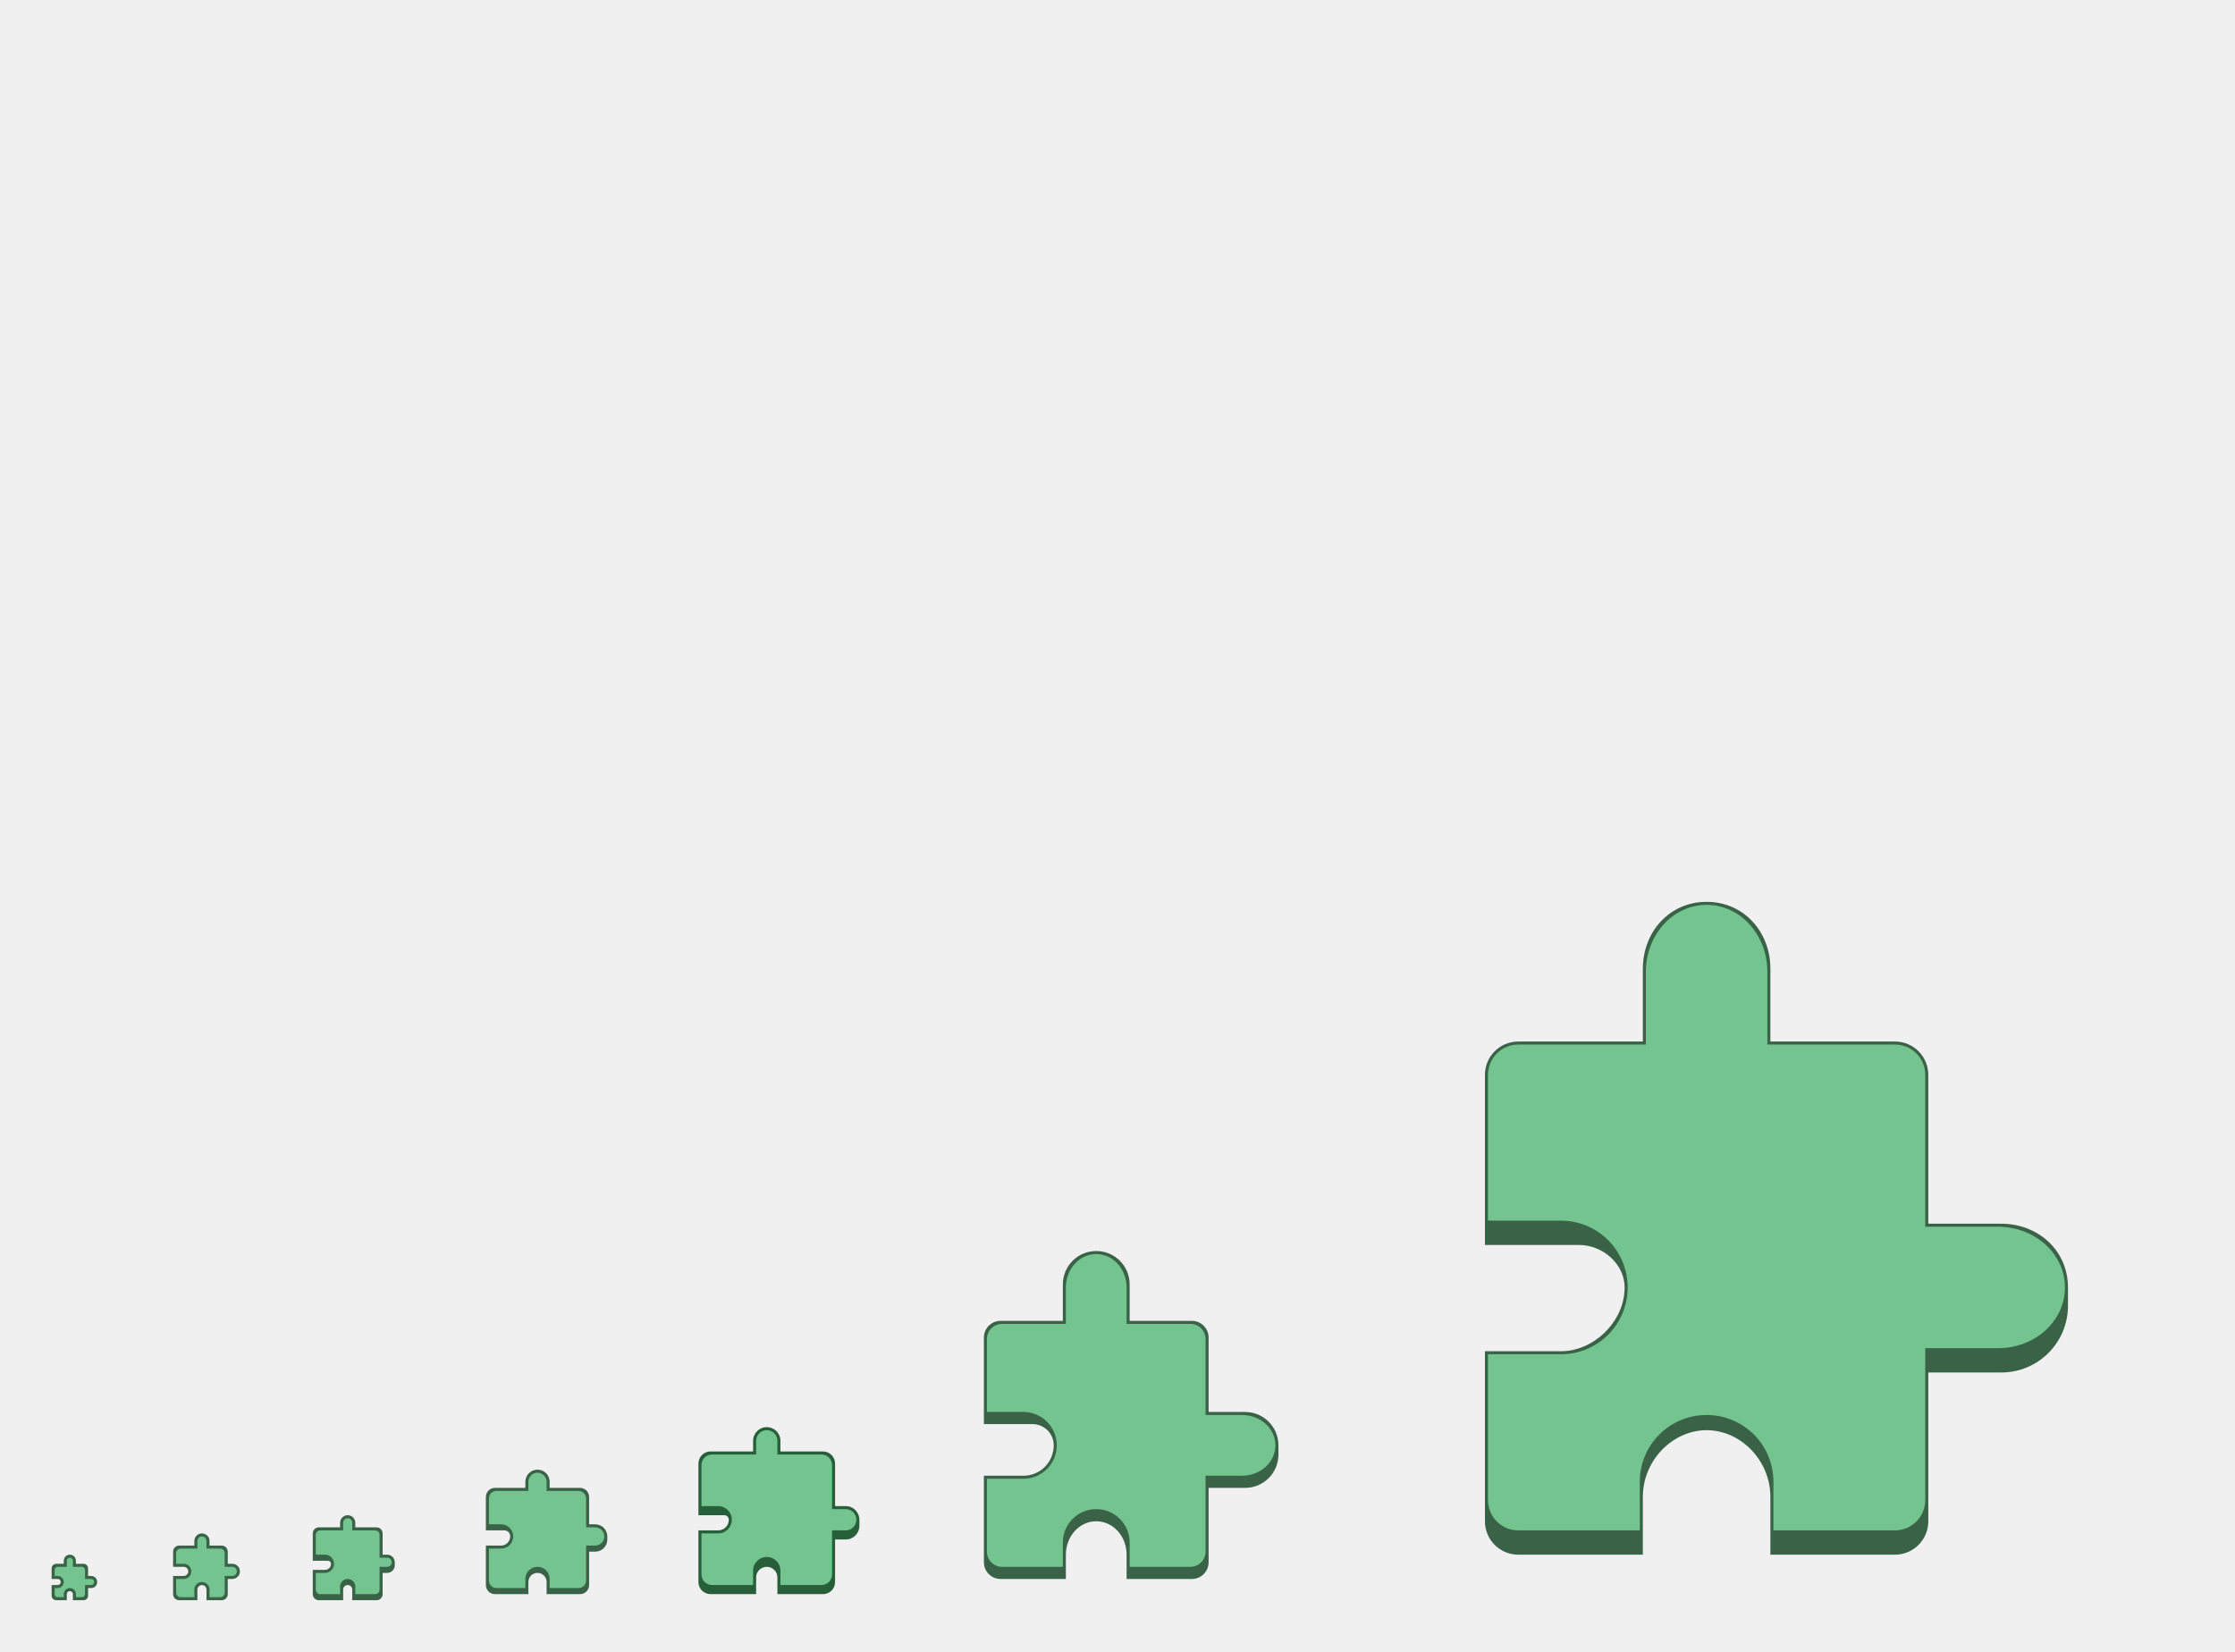
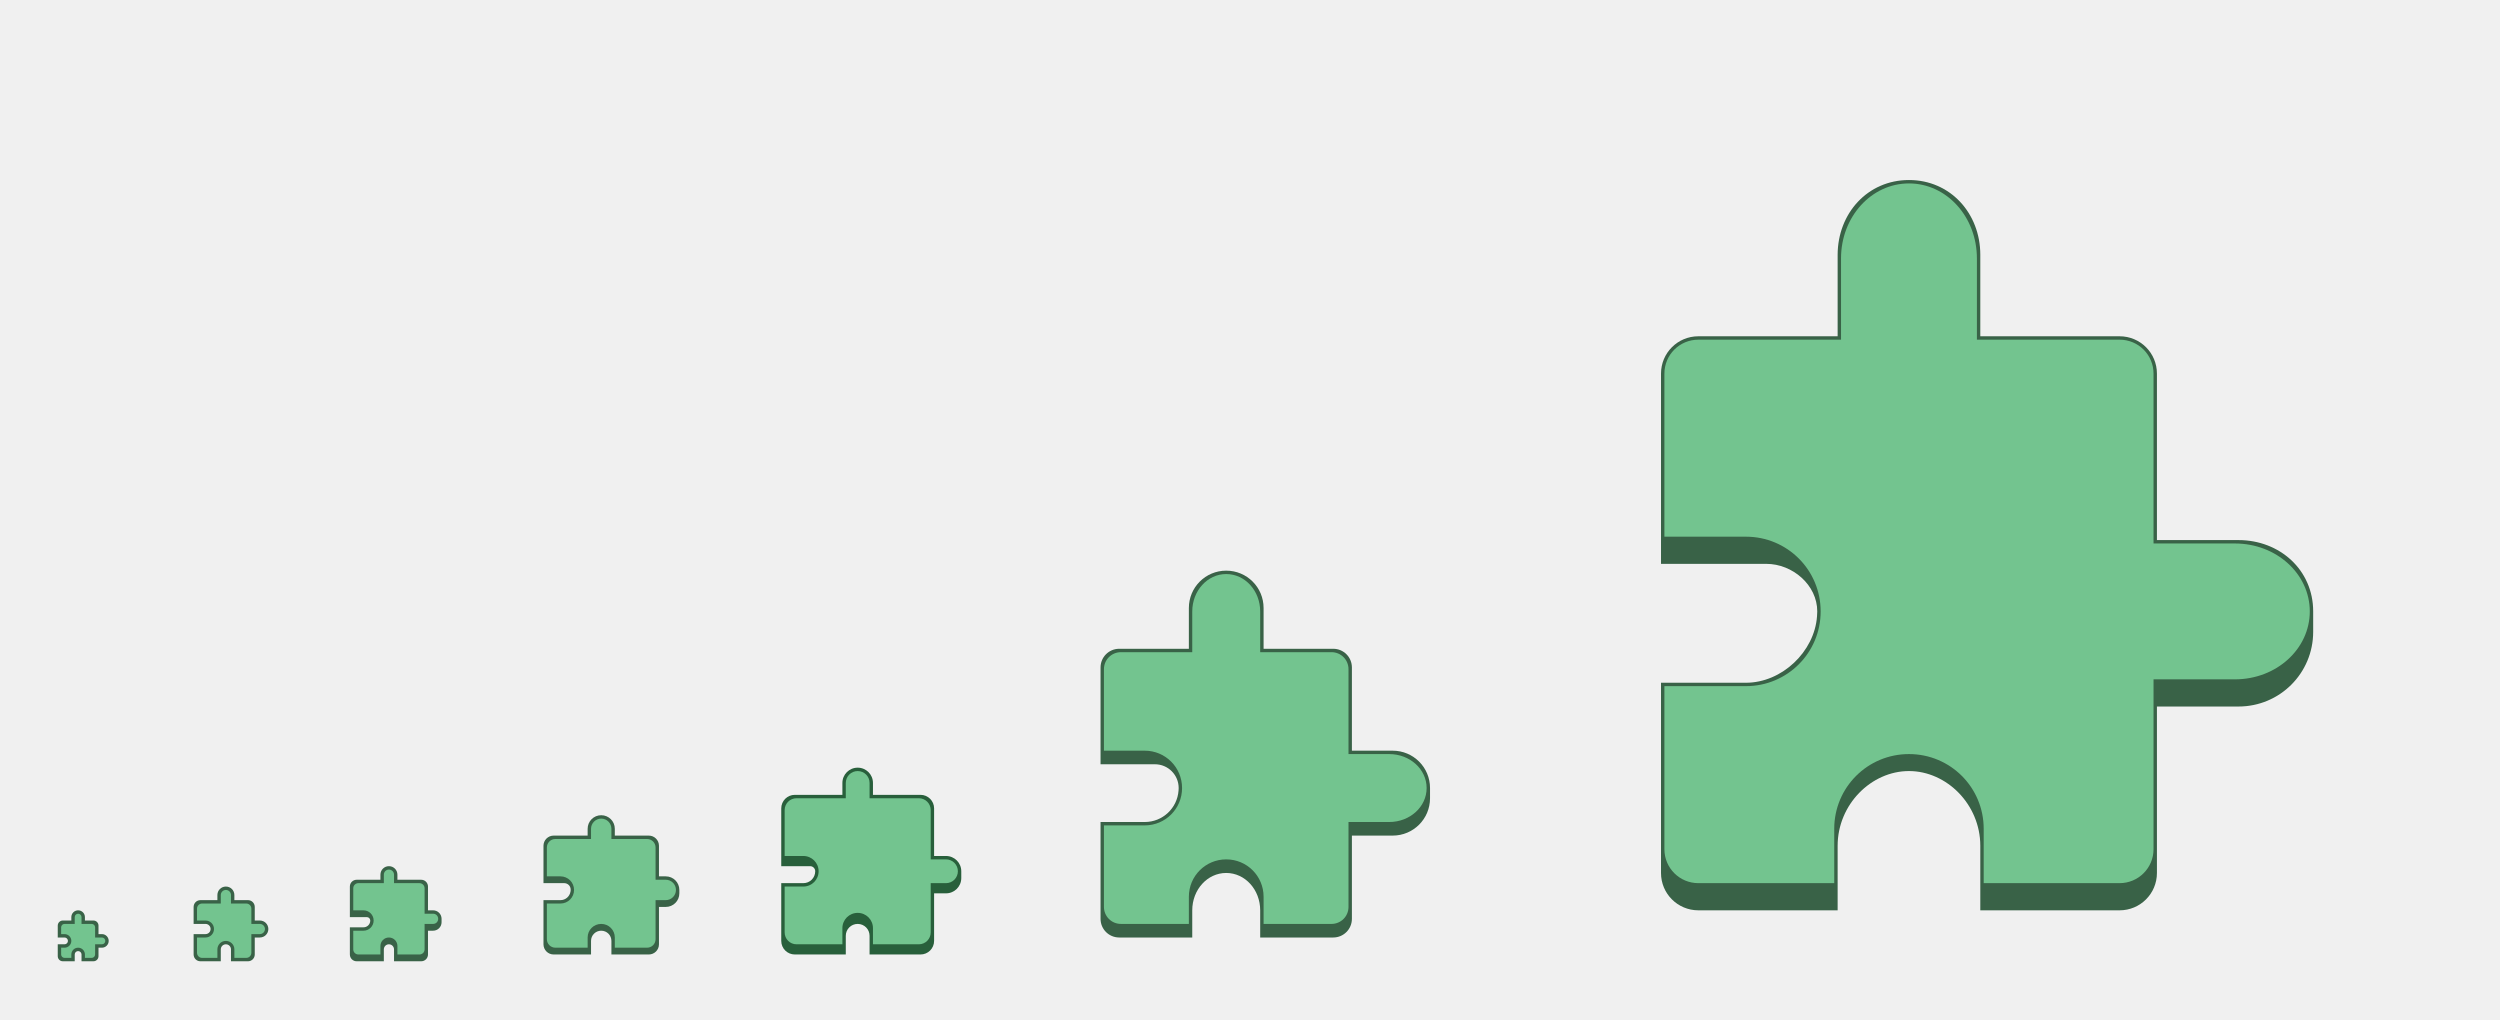
- <svg xmlns="http://www.w3.org/2000/svg" xmlns:xlink="http://www.w3.org/1999/xlink" width="736" height="544" id="svg11300" version="1.0" style="display:inline;enable-background:new">
+ <svg xmlns="http://www.w3.org/2000/svg" xmlns:xlink="http://www.w3.org/1999/xlink" width="736" height="300" id="svg11300" version="1.0" style="display:inline;enable-background:new">
  <defs id="defs3">
    <linearGradient id="linearGradient2797">
      <stop style="stop-color:#888888;stop-opacity:0.196" offset="0" id="stop2789" />
      <stop id="stop2791" offset="0.065" style="stop-color:#7f7f7f;stop-opacity:0.314" />
      <stop style="stop-color:#7f7f7f;stop-opacity:0.196" offset="0.927" id="stop2793" />
      <stop style="stop-color:#000000;stop-opacity:0.275" offset="1" id="stop2795" />
    </linearGradient>
    <linearGradient id="linearGradient2772">
      <stop style="stop-color:#888888;stop-opacity:0.196" offset="0" id="stop2764" />
      <stop id="stop2766" offset="0.038" style="stop-color:#7f7f7f;stop-opacity:0.314" />
      <stop style="stop-color:#7f7f7f;stop-opacity:0.196" offset="0.943" id="stop2768" />
      <stop style="stop-color:#000000;stop-opacity:0.275" offset="1" id="stop2770" />
    </linearGradient>
    <linearGradient id="linearGradient2689">
      <stop style="stop-color:#888888;stop-opacity:0.196" offset="0" id="stop2681" />
      <stop id="stop2683" offset="0.04" style="stop-color:#7f7f7f;stop-opacity:0.314" />
      <stop style="stop-color:#7f7f7f;stop-opacity:0.196" offset="0.92" id="stop2685" />
      <stop style="stop-color:#000000;stop-opacity:0.275" offset="1" id="stop2687" />
    </linearGradient>
    <linearGradient id="linearGradient2649">
      <stop id="stop2641" offset="0" style="stop-color:#888888;stop-opacity:0.196" />
      <stop style="stop-color:#7f7f7f;stop-opacity:0.314" offset="0.053" id="stop2643" />
      <stop id="stop2645" offset="0.895" style="stop-color:#7f7f7f;stop-opacity:0.196" />
      <stop id="stop2647" offset="1" style="stop-color:#000000;stop-opacity:0.275" />
    </linearGradient>
    <linearGradient id="linearGradient2591">
      <stop id="stop2583" offset="0" style="stop-color:#000000;stop-opacity:0.982" />
      <stop style="stop-color:#7f7f7f;stop-opacity:0.196" offset="0.094" id="stop2585" />
      <stop id="stop2587" offset="0.919" style="stop-color:#7f7f7f;stop-opacity:0.196" />
      <stop id="stop2589" offset="1" style="stop-color:#000000;stop-opacity:0.396" />
    </linearGradient>
    <linearGradient id="linearGradient2312">
      <stop style="stop-color:#ffffff;stop-opacity:0.118" offset="0" id="stop2304" />
      <stop id="stop2306" offset="0.094" style="stop-color:#7f7f7f;stop-opacity:0.196" />
      <stop style="stop-color:#7f7f7f;stop-opacity:0.196" offset="0.919" id="stop2308" />
      <stop style="stop-color:#000000;stop-opacity:0.396" offset="1" id="stop2310" />
    </linearGradient>
    <linearGradient id="linearGradient2157">
      <stop id="stop2153" offset="0" style="stop-color:#ffffff;stop-opacity:0.118" />
      <stop id="stop2155" offset="1" style="stop-color:#000000;stop-opacity:0.392" />
    </linearGradient>
    <linearGradient gradientTransform="translate(41,-7)" xlink:href="#linearGradient2157" id="linearGradient2071-2" x1="27" y1="270" x2="27" y2="288" gradientUnits="userSpaceOnUse" />
    <linearGradient gradientTransform="translate(461.5,-226.5)" xlink:href="#linearGradient2312" id="linearGradient2071-2-2-6-0-9-3" x1="130.5" y1="272.5" x2="130.5" y2="492.5" gradientUnits="userSpaceOnUse" />
    <linearGradient xlink:href="#linearGradient2591" id="linearGradient2571" x1="22" y1="271" x2="22" y2="281" gradientUnits="userSpaceOnUse" />
    <linearGradient gradientTransform="translate(44,-6)" xlink:href="#linearGradient2649" id="linearGradient2601-3" x1="20" y1="269" x2="20" y2="288" gradientUnits="userSpaceOnUse" />
    <linearGradient gradientTransform="translate(71,-29)" xlink:href="#linearGradient2689" id="linearGradient2601-3-4" x1="38" y1="285" x2="38" y2="310" gradientUnits="userSpaceOnUse" />
    <linearGradient gradientTransform="translate(178,-68)" xlink:href="#linearGradient2772" id="linearGradient2601-3-4-2-6" x1="66" y1="294" x2="66" y2="347" gradientUnits="userSpaceOnUse" />
    <linearGradient gradientTransform="translate(287,-75)" xlink:href="#linearGradient2797" id="linearGradient2601-3-4-2-7" x1="57" y1="241" x2="57" y2="350" gradientUnits="userSpaceOnUse" />
  </defs>
-   <g style="display:inline" id="layer1" transform="translate(0,244)">
+   <g style="display:inline" id="layer1">
    <g style="display:none" id="layer7">
      <text y="337.745" xml:space="preserve" x="15.007" style="font-style:normal;font-variant:normal;font-weight:normal;font-stretch:normal;line-height:0%;font-family:'DejaVu Sans';-inkscape-font-specification:'DejaVu Sans';display:inline;fill:#000000;fill-opacity:1;stroke:none;enable-background:new" id="context">
        <tspan style="font-style:normal;font-variant:normal;font-weight:normal;font-stretch:normal;font-size:18px;line-height:1.25;font-family:'Fira Sans';-inkscape-font-specification:'Fira Sans'" y="337.745" x="15.007" id="tspan3933">mimetypes</tspan>
      </text>
      <text y="337.745" xml:space="preserve" x="142.488" style="font-style:normal;font-variant:normal;font-weight:bold;font-stretch:normal;line-height:0%;font-family:'DejaVu Sans';-inkscape-font-specification:'DejaVu Sans Bold';text-align:start;writing-mode:lr-tb;text-anchor:start;display:inline;fill:#000000;fill-opacity:1;stroke:none;enable-background:new" id="icon-name">
        <tspan style="font-style:normal;font-variant:normal;font-weight:bold;font-stretch:normal;font-size:18px;line-height:1.25;font-family:'Roboto Slab';-inkscape-font-specification:'Roboto Slab Bold'" y="337.745" x="142.488" id="tspan3937">application-x-addon</tspan>
      </text>
      <rect style="display:inline;overflow:visible;visibility:visible;fill:#d3d7cf;fill-opacity:1;fill-rule:nonzero;stroke:none;stroke-width:2;marker:none;enable-background:accumulate" id="rect16x16" width="16" height="16" x="-32" y="268" transform="scale(-1,1)" />
      <rect style="display:inline;overflow:visible;visibility:visible;fill:#d3d7cf;fill-opacity:1;fill-rule:nonzero;stroke:none;stroke-width:2;marker:none;enable-background:accumulate" id="rect24x24" width="24" height="24" x="-80" y="260" transform="scale(-1,1)" />
      <rect style="display:inline;overflow:visible;visibility:visible;fill:#d3d7cf;fill-opacity:1;fill-rule:nonzero;stroke:none;stroke-width:2;marker:none;enable-background:accumulate" id="rect32x32" width="32" height="32" x="-132" y="252" transform="scale(-1,1)" />
      <rect y="236" x="-204" height="48" width="48" id="rect48x48" style="display:inline;overflow:visible;visibility:visible;fill:#d3d7cf;fill-opacity:1;fill-rule:nonzero;stroke:none;stroke-width:2;marker:none;enable-background:accumulate" transform="scale(-1,1)" />
      <rect style="display:inline;overflow:visible;visibility:visible;fill:#d3d7cf;fill-opacity:1;fill-rule:nonzero;stroke:none;stroke-width:0.25;marker:none;enable-background:accumulate" id="rect3951" width="64" height="64" x="-288" y="220" transform="scale(-1,1)" />
      <rect y="28" x="-720" height="256" width="256" id="rect48x48-3" style="display:inline;overflow:visible;visibility:visible;fill:#d3d7cf;fill-opacity:1;fill-rule:nonzero;stroke:none;stroke-width:10.667;marker:none;enable-background:accumulate" transform="scale(-1,1)" />
      <rect y="156" x="-440" height="128" width="128" id="rect48x48-6" style="display:inline;overflow:visible;visibility:visible;fill:#d3d7cf;fill-opacity:1;fill-rule:nonzero;stroke:none;stroke-width:5.333;marker:none;enable-background:accumulate" transform="scale(-1,1)" />
      <text xml:space="preserve" style="font-style:normal;font-weight:normal;font-size:10.667px;line-height:1.25;font-family:sans-serif;letter-spacing:0px;word-spacing:0px;fill:#000000;fill-opacity:1;stroke:none" x="463.605" y="294.069" id="text858">
        <tspan id="tspan856" x="463.605" y="294.069" style="font-style:normal;font-variant:normal;font-weight:normal;font-stretch:normal;font-family:'Roboto Slab';-inkscape-font-specification:'Roboto Slab'">256</tspan>
      </text>
      <text xml:space="preserve" style="font-style:normal;font-weight:normal;font-size:10.667px;line-height:1.25;font-family:sans-serif;letter-spacing:0px;word-spacing:0px;display:inline;fill:#000000;fill-opacity:1;stroke:none;enable-background:new" x="311.605" y="294.069" id="text858-7">
        <tspan x="311.605" y="294.069" style="font-style:normal;font-variant:normal;font-weight:normal;font-stretch:normal;font-family:'Roboto Slab';-inkscape-font-specification:'Roboto Slab'" id="tspan918">128</tspan>
      </text>
      <text xml:space="preserve" style="font-style:normal;font-weight:normal;font-size:10.667px;line-height:1.25;font-family:sans-serif;letter-spacing:0px;word-spacing:0px;display:inline;fill:#000000;fill-opacity:1;stroke:none;enable-background:new" x="223.605" y="294.069" id="text858-79">
        <tspan id="tspan856-7" x="223.605" y="294.069" style="font-style:normal;font-variant:normal;font-weight:normal;font-stretch:normal;font-family:'Roboto Slab';-inkscape-font-specification:'Roboto Slab'">64</tspan>
      </text>
      <text xml:space="preserve" style="font-style:normal;font-weight:normal;font-size:10.667px;line-height:1.25;font-family:sans-serif;letter-spacing:0px;word-spacing:0px;display:inline;fill:#000000;fill-opacity:1;stroke:none;enable-background:new" x="155.605" y="294.069" id="text858-1">
        <tspan id="tspan856-6" x="155.605" y="294.069" style="font-style:normal;font-variant:normal;font-weight:normal;font-stretch:normal;font-family:'Roboto Slab';-inkscape-font-specification:'Roboto Slab'">48</tspan>
      </text>
      <text xml:space="preserve" style="font-style:normal;font-weight:normal;font-size:10.667px;line-height:1.25;font-family:sans-serif;letter-spacing:0px;word-spacing:0px;display:inline;fill:#000000;fill-opacity:1;stroke:none;enable-background:new" x="99.605" y="294.069" id="text858-3">
        <tspan id="tspan856-0" x="99.605" y="294.069" style="font-style:normal;font-variant:normal;font-weight:normal;font-stretch:normal;font-family:'Roboto Slab';-inkscape-font-specification:'Roboto Slab'">32</tspan>
      </text>
      <text xml:space="preserve" style="font-style:normal;font-weight:normal;font-size:10.667px;line-height:1.25;font-family:sans-serif;letter-spacing:0px;word-spacing:0px;display:inline;fill:#000000;fill-opacity:1;stroke:none;enable-background:new" x="55.605" y="294.069" id="text858-2">
        <tspan id="tspan856-1" x="55.605" y="294.069" style="font-style:normal;font-variant:normal;font-weight:normal;font-stretch:normal;font-family:'Roboto Slab';-inkscape-font-specification:'Roboto Slab'">24</tspan>
      </text>
      <text xml:space="preserve" style="font-style:normal;font-weight:normal;font-size:10.667px;line-height:1.25;font-family:sans-serif;letter-spacing:0px;word-spacing:0px;display:inline;fill:#000000;fill-opacity:1;stroke:none;enable-background:new" x="15.605" y="294.069" id="text858-5">
        <tspan id="tspan856-65" x="15.605" y="294.069" style="font-style:normal;font-variant:normal;font-weight:normal;font-stretch:normal;font-family:'Roboto Slab';-inkscape-font-specification:'Roboto Slab'">16</tspan>
      </text>
    </g>
    <g id="layer2" style="display:none">
      <rect style="display:inline;opacity:1;vector-effect:none;fill:#000000;fill-opacity:0.196;stroke:none;stroke-width:2;stroke-linecap:round;stroke-linejoin:round;stroke-miterlimit:4;stroke-dasharray:none;stroke-dashoffset:0;stroke-opacity:0.275;enable-background:new" id="rect2880" width="22" height="22" x="57" y="261" />
      <rect style="display:inline;opacity:1;vector-effect:none;fill:#000000;fill-opacity:0.196;stroke:none;stroke-width:2;stroke-linecap:round;stroke-linejoin:round;stroke-miterlimit:4;stroke-dasharray:none;stroke-dashoffset:0;stroke-opacity:0.275;enable-background:new" id="rect2882" width="14" height="14" x="17" y="269" />
      <g id="g916" transform="matrix(2,0,0,2,-547.8561,-160.4502)">
        <circle style="display:inline;opacity:0.1;vector-effect:none;fill:none;fill-opacity:1;stroke:#000000;stroke-width:0.99;stroke-linecap:butt;stroke-linejoin:miter;stroke-miterlimit:4;stroke-dasharray:0.99, 0.99;stroke-dashoffset:0;stroke-opacity:1;marker:none;marker-start:none;marker-mid:none;marker-end:none;paint-order:normal;enable-background:new" id="circle2892" r="59.504" cy="158.225" cx="569.928" />
        <rect style="display:inline;opacity:0.1;vector-effect:none;fill:none;fill-opacity:1;stroke:#000000;stroke-width:0.99;stroke-linecap:butt;stroke-linejoin:miter;stroke-miterlimit:4;stroke-dasharray:0.99, 0.99;stroke-dashoffset:0;stroke-opacity:1;marker:none;marker-start:none;marker-mid:none;marker-end:none;paint-order:normal;enable-background:new" id="rect2894" width="87.01" height="111.01" x="526.423" y="102.72" rx="8.701" ry="7.929" />
        <rect style="display:inline;opacity:0.1;vector-effect:none;fill:none;fill-opacity:1;stroke:#000000;stroke-width:0.99;stroke-linecap:butt;stroke-linejoin:miter;stroke-miterlimit:4;stroke-dasharray:0.99, 0.99;stroke-dashoffset:0;stroke-opacity:1;marker:none;marker-start:none;marker-mid:none;marker-end:none;paint-order:normal;enable-background:new" id="rect2896" width="103.01" height="103.01" x="518.423" y="106.72" rx="7.924" ry="7.924" />
        <rect style="display:inline;opacity:0.1;vector-effect:none;fill:none;fill-opacity:1;stroke:#000000;stroke-width:0.99;stroke-linecap:butt;stroke-linejoin:miter;stroke-miterlimit:4;stroke-dasharray:0.99, 0.99;stroke-dashoffset:0;stroke-opacity:1;marker:none;marker-start:none;marker-mid:none;marker-end:none;paint-order:normal;enable-background:new" id="rect2898" width="111.01" height="87.01" x="514.423" y="122.72" rx="7.929" ry="8.701" />
        <path style="display:inline;fill:none;stroke:#62a0ea;stroke-width:2;stroke-linecap:butt;stroke-linejoin:miter;stroke-miterlimit:4;stroke-dasharray:none;stroke-opacity:1;enable-background:new" d="m 505.928,211.225 h 128" id="path2900" />
      </g>
      <g transform="translate(312,-16)" style="display:inline;enable-background:new" id="g886">
        <circle style="display:inline;opacity:0.1;vector-effect:none;fill:none;fill-opacity:1;stroke:#000000;stroke-width:0.99;stroke-linecap:butt;stroke-linejoin:miter;stroke-miterlimit:4;stroke-dasharray:0.99, 0.99;stroke-dashoffset:0;stroke-opacity:1;marker:none;marker-start:none;marker-mid:none;marker-end:none;paint-order:normal;enable-background:new" id="circle2892-3" r="59.504" cy="236" cx="64" />
        <rect style="display:inline;opacity:0.1;vector-effect:none;fill:none;fill-opacity:1;stroke:#000000;stroke-width:0.99;stroke-linecap:butt;stroke-linejoin:miter;stroke-miterlimit:4;stroke-dasharray:0.99, 0.99;stroke-dashoffset:0;stroke-opacity:1;marker:none;marker-start:none;marker-mid:none;marker-end:none;paint-order:normal;enable-background:new" id="rect2894-6" width="87.01" height="111.01" x="20.495" y="180.495" rx="8.701" ry="7.929" />
        <rect style="display:inline;opacity:0.1;vector-effect:none;fill:none;fill-opacity:1;stroke:#000000;stroke-width:0.99;stroke-linecap:butt;stroke-linejoin:miter;stroke-miterlimit:4;stroke-dasharray:0.99, 0.99;stroke-dashoffset:0;stroke-opacity:1;marker:none;marker-start:none;marker-mid:none;marker-end:none;paint-order:normal;enable-background:new" id="rect2896-7" width="103.01" height="103.01" x="12.495" y="184.495" rx="7.924" ry="7.924" />
        <rect style="display:inline;opacity:0.1;vector-effect:none;fill:none;fill-opacity:1;stroke:#000000;stroke-width:0.99;stroke-linecap:butt;stroke-linejoin:miter;stroke-miterlimit:4;stroke-dasharray:0.99, 0.99;stroke-dashoffset:0;stroke-opacity:1;marker:none;marker-start:none;marker-mid:none;marker-end:none;paint-order:normal;enable-background:new" id="rect2898-5" width="111.01" height="87.01" x="8.495" y="200.495" rx="7.929" ry="8.701" />
        <path style="display:inline;fill:none;stroke:#62a0ea;stroke-width:2;stroke-linecap:butt;stroke-linejoin:miter;stroke-miterlimit:4;stroke-dasharray:none;stroke-opacity:1;enable-background:new" d="M 2.6203015e-5,289 H 128" id="path2900-3" />
      </g>
      <g transform="matrix(0.5,0,0,0.5,224,134)" style="display:inline;enable-background:new" id="g886-5">
        <circle style="display:inline;opacity:0.1;vector-effect:none;fill:none;fill-opacity:1;stroke:#000000;stroke-width:0.99;stroke-linecap:butt;stroke-linejoin:miter;stroke-miterlimit:4;stroke-dasharray:0.99, 0.99;stroke-dashoffset:0;stroke-opacity:1;marker:none;marker-start:none;marker-mid:none;marker-end:none;paint-order:normal;enable-background:new" id="circle2892-6" r="59.504" cy="236" cx="64" />
        <rect style="display:inline;opacity:0.1;vector-effect:none;fill:none;fill-opacity:1;stroke:#000000;stroke-width:0.99;stroke-linecap:butt;stroke-linejoin:miter;stroke-miterlimit:4;stroke-dasharray:0.99, 0.99;stroke-dashoffset:0;stroke-opacity:1;marker:none;marker-start:none;marker-mid:none;marker-end:none;paint-order:normal;enable-background:new" id="rect2894-2" width="87.01" height="111.01" x="20.495" y="180.495" rx="8.701" ry="7.929" />
        <rect style="display:inline;opacity:0.1;vector-effect:none;fill:none;fill-opacity:1;stroke:#000000;stroke-width:0.99;stroke-linecap:butt;stroke-linejoin:miter;stroke-miterlimit:4;stroke-dasharray:0.99, 0.99;stroke-dashoffset:0;stroke-opacity:1;marker:none;marker-start:none;marker-mid:none;marker-end:none;paint-order:normal;enable-background:new" id="rect2896-9" width="103.01" height="103.01" x="12.495" y="184.495" rx="7.924" ry="7.924" />
        <rect style="display:inline;opacity:0.1;vector-effect:none;fill:none;fill-opacity:1;stroke:#000000;stroke-width:0.99;stroke-linecap:butt;stroke-linejoin:miter;stroke-miterlimit:4;stroke-dasharray:0.99, 0.99;stroke-dashoffset:0;stroke-opacity:1;marker:none;marker-start:none;marker-mid:none;marker-end:none;paint-order:normal;enable-background:new" id="rect2898-1" width="111.01" height="87.01" x="8.495" y="200.495" rx="7.929" ry="8.701" />
        <path style="display:inline;fill:none;stroke:#62a0ea;stroke-width:2;stroke-linecap:butt;stroke-linejoin:miter;stroke-miterlimit:4;stroke-dasharray:none;stroke-opacity:1;enable-background:new" d="M 2.6203015e-5,289 H 128" id="path2900-2" />
      </g>
      <g transform="matrix(0.375,0,0,0.375,156,171.5)" style="display:inline;enable-background:new" id="g886-5-2">
        <circle style="display:inline;opacity:0.1;vector-effect:none;fill:none;fill-opacity:1;stroke:#000000;stroke-width:0.968;stroke-linecap:butt;stroke-linejoin:miter;stroke-miterlimit:4;stroke-dasharray:0.968, 0.968;stroke-dashoffset:0;stroke-opacity:1;marker:none;marker-start:none;marker-mid:none;marker-end:none;paint-order:normal;enable-background:new" id="circle2892-6-6" cy="236" cx="64" r="58.183" />
        <rect style="display:inline;opacity:0.1;vector-effect:none;fill:none;fill-opacity:1;stroke:#000000;stroke-width:0.975;stroke-linecap:butt;stroke-linejoin:miter;stroke-miterlimit:4;stroke-dasharray:0.975, 0.975;stroke-dashoffset:0;stroke-opacity:1;marker:none;marker-start:none;marker-mid:none;marker-end:none;paint-order:normal;enable-background:new" id="rect2894-2-1" width="84.358" height="111.025" x="21.821" y="180.487" rx="8.436" ry="7.93" />
        <rect style="display:inline;opacity:0.1;vector-effect:none;fill:none;fill-opacity:1;stroke:#000000;stroke-width:1.015;stroke-linecap:butt;stroke-linejoin:miter;stroke-miterlimit:4;stroke-dasharray:1.015, 1.015;stroke-dashoffset:0;stroke-opacity:1;marker:none;marker-start:none;marker-mid:none;marker-end:none;paint-order:normal;enable-background:new" id="rect2896-9-8" width="105.651" height="105.651" x="11.174" y="183.174" rx="8.127" ry="8.127" />
        <rect style="display:inline;opacity:0.1;vector-effect:none;fill:none;fill-opacity:1;stroke:#000000;stroke-width:0.975;stroke-linecap:butt;stroke-linejoin:miter;stroke-miterlimit:4;stroke-dasharray:0.975, 0.975;stroke-dashoffset:0;stroke-opacity:1;marker:none;marker-start:none;marker-mid:none;marker-end:none;paint-order:normal;enable-background:new" id="rect2898-1-7" width="111.025" height="84.358" x="8.487" y="201.821" rx="7.93" ry="8.436" />
        <path style="display:inline;fill:none;stroke:#62a0ea;stroke-width:2;stroke-linecap:butt;stroke-linejoin:miter;stroke-miterlimit:4;stroke-dasharray:none;stroke-opacity:1;enable-background:new" d="M 2.6283016e-5,287.667 H 128" id="path2900-2-9" />
      </g>
      <g transform="matrix(0.25,0,0,0.25,99.99999,209)" style="display:inline;enable-background:new" id="g886-5-1">
        <circle style="display:inline;opacity:0.1;vector-effect:none;fill:none;fill-opacity:1;stroke:#000000;stroke-width:0.99;stroke-linecap:butt;stroke-linejoin:miter;stroke-miterlimit:4;stroke-dasharray:0.99, 0.99;stroke-dashoffset:0;stroke-opacity:1;marker:none;marker-start:none;marker-mid:none;marker-end:none;paint-order:normal;enable-background:new" id="circle2892-6-2" r="59.504" cy="236" cx="64" />
        <rect style="display:inline;opacity:0.1;vector-effect:none;fill:none;fill-opacity:1;stroke:#000000;stroke-width:0.99;stroke-linecap:butt;stroke-linejoin:miter;stroke-miterlimit:4;stroke-dasharray:0.99, 0.99;stroke-dashoffset:0;stroke-opacity:1;marker:none;marker-start:none;marker-mid:none;marker-end:none;paint-order:normal;enable-background:new" id="rect2894-2-9" width="87.01" height="111.01" x="20.495" y="180.495" rx="8.701" ry="7.929" />
        <rect style="display:inline;opacity:0.1;vector-effect:none;fill:none;fill-opacity:1;stroke:#000000;stroke-width:0.99;stroke-linecap:butt;stroke-linejoin:miter;stroke-miterlimit:4;stroke-dasharray:0.99, 0.99;stroke-dashoffset:0;stroke-opacity:1;marker:none;marker-start:none;marker-mid:none;marker-end:none;paint-order:normal;enable-background:new" id="rect2896-9-3" width="103.01" height="103.01" x="12.495" y="184.495" rx="7.924" ry="7.924" />
        <rect style="display:inline;opacity:0.1;vector-effect:none;fill:none;fill-opacity:1;stroke:#000000;stroke-width:0.99;stroke-linecap:butt;stroke-linejoin:miter;stroke-miterlimit:4;stroke-dasharray:0.99, 0.99;stroke-dashoffset:0;stroke-opacity:1;marker:none;marker-start:none;marker-mid:none;marker-end:none;paint-order:normal;enable-background:new" id="rect2898-1-1" width="111.01" height="87.01" x="8.495" y="200.495" rx="7.929" ry="8.701" />
        <path style="display:inline;fill:none;stroke:#62a0ea;stroke-width:2;stroke-linecap:butt;stroke-linejoin:miter;stroke-miterlimit:4;stroke-dasharray:none;stroke-opacity:1;enable-background:new" d="M 2.6203015e-5,289 H 128" id="path2900-2-94" />
      </g>
    </g>
    <g id="layer6" style="display:inline">
      <g aria-label="?" style="font-style:normal;font-variant:normal;font-weight:normal;font-stretch:normal;font-size:14.084px;line-height:1.25;font-family:'Fira Sans';-inkscape-font-specification:'Fira Sans';letter-spacing:0px;word-spacing:0px;display:inline;fill:#ffffff;fill-opacity:1;stroke:none;stroke-width:2.641;enable-background:new" id="text1492-4" transform="translate(41,-6)" />
-       <path style="vector-effect:none;fill:#396247;fill-opacity:1;stroke:none;stroke-width:1;stroke-linecap:round;stroke-miterlimit:4;stroke-dasharray:none;stroke-opacity:0.502" d="M 361 412 C 354.906 412 350 416.906 350 423 L 350 435 L 329.5 435 C 326.453 435 324 437.453 324 440.5 L 324 469 L 340 469 C 343.878 469 347 472.122 347 476 C 347 476.243 346.982 476.482 346.965 476.721 C 346.596 481.92 342.297 486 337 486 L 324 486 L 324 514.5 C 324 517.547 326.453 520 329.5 520 L 351 520 L 351 512 C 351 505.906 355.46 501 361 501 C 366.54 501 371 505.906 371 512 L 371 520 L 392.5 520 C 395.547 520 398 517.547 398 514.5 L 398 490 L 410 490 C 416.094 490 421 485.094 421 479 L 421 476 C 421 469.906 416.094 465 410 465 L 398 465 L 398 440.5 C 398 437.453 395.547 435 392.5 435 L 372 435 L 372 423 C 372 416.906 367.094 412 361 412 z " transform="translate(0,-244)" id="rect2972" />
+       <path style="vector-effect:none;fill:#396247;fill-opacity:1;stroke:none;stroke-width:1;stroke-linecap:round;stroke-miterlimit:4;stroke-dasharray:none;stroke-opacity:0.502" d="m 361,412 c -6.094,0 -11,4.906 -11,11 v 12 h -20.5 c -3.047,0 -5.5,2.453 -5.5,5.5 V 469 h 16 c 3.878,0 7,3.122 7,7 0,0.243 -0.018,0.482 -0.035,0.721 C 346.596,481.92 342.297,486 337,486 h -13 v 28.5 c 0,3.047 2.453,5.5 5.5,5.5 H 351 v -8 c 0,-6.094 4.46,-11 10,-11 5.54,0 10,4.906 10,11 v 8 h 21.5 c 3.047,0 5.5,-2.453 5.5,-5.5 V 490 h 12 c 6.094,0 11,-4.906 11,-11 v -3 c 0,-6.094 -4.906,-11 -11,-11 h -12 v -24.5 c 0,-3.047 -2.453,-5.5 -5.5,-5.5 H 372 v -12 c 0,-6.094 -4.906,-11 -11,-11 z" transform="translate(0,-244)" id="rect2972" />
      <path style="vector-effect:none;fill:#73c48f;fill-opacity:1;stroke:none;stroke-width:4;stroke-linecap:round;stroke-miterlimit:4;stroke-dasharray:none;stroke-opacity:0.502" d="m 361,413 c -5.54,0 -10,4.918 -10,11.025 V 436 h -20 -1 c -2.77,0 -5,2.23 -5,5 v 1 22 1 h 12 c 6.094,0 11,4.906 11,11 0,6.094 -4.906,11 -11,11 h -12 v 1 22 1 c 0,2.77 2.23,5 5,5 h 1 18 1 v -8 c 0,-6.094 4.906,-11 11,-11 6.094,0 11,4.906 11,11 v 8 h 1 18 1 c 2.77,0 5,-2.23 5,-5 v -1 -24 h 11.975 C 415.082,486 420,481.54 420,476 c 0,-5.54 -4.918,-10 -11.025,-10 H 397 v -2 -22 -1 c 0,-2.77 -2.23,-5 -5,-5 h -1 -20 V 424.025 C 371,417.918 366.54,413 361,413 Z" transform="translate(0,-244)" id="path2915" />
      <path id="path3031" d="m 562,53 c -12.188,0 -20.969,9.812 -21,22 v 24 h -41 c -6.094,0 -11,4.906 -11,11 v 56 h 31 c 7.756,0 15,6.244 15,14 0,0.487 -0.036,0.964 -0.07,1.441 C 534.193,191.841 524.593,201 514,201 h -25 v 56 c 0,6.094 4.906,11 11,11 h 41 v -19 c 0,-12.188 9.92,-22 21,-22 11.08,0 21,9.812 21,22 v 19 h 41 c 6.094,0 11,-4.906 11,-11 v -49 h 24 c 12.188,0 22,-9.812 22,-22 v -6 c 0,-12.188 -9.812,-21 -22,-21 h -24 v -49 c 0,-6.094 -4.906,-11 -11,-11 H 583 V 75 c 0,-12.188 -8.812,-22 -21,-22 z" style="vector-effect:none;fill:#396247;fill-opacity:1;stroke:none;stroke-width:2;stroke-linecap:round;stroke-miterlimit:4;stroke-dasharray:none;stroke-opacity:0.502" />
      <path id="path3033" d="m 562,54 c -11.08,0 -20,9.835 -20,22.051 V 100 h -40 -2 c -5.54,0 -10,4.46 -10,10 v 2 44 2 h 24 c 12.188,0 22,9.812 22,22 0,12.188 -9.812,22 -22,22 h -24 v 2 44 2 c 0,5.54 4.46,10 10,10 h 2 36 2 v -16 c 0,-12.188 9.812,-22 22,-22 12.188,0 22,9.812 22,22 v 16 h 2 36 2 c 5.54,0 10,-4.46 10,-10 v -2 -48 h 23.949 C 670.165,200 680,191.08 680,180 c 0,-11.08 -9.835,-20 -22.051,-20 H 634 v -4 -44 -2 c 0,-5.54 -4.46,-10 -10,-10 h -2 -40 V 76.051 C 582,63.835 573.08,54 562,54 Z" style="vector-effect:none;fill:#73c48f;fill-opacity:1;stroke:none;stroke-width:8;stroke-linecap:round;stroke-miterlimit:4;stroke-dasharray:none;stroke-opacity:0.502" />
-       <path style="vector-effect:none;fill:#396247;fill-opacity:1;stroke:none;stroke-width:1;stroke-linecap:round;stroke-miterlimit:4;stroke-dasharray:none;stroke-opacity:0.502" d="M 23 512 C 21.892 512 21 512.892 21 514 L 21 515 L 18.5 515 C 17.669 515 17 515.669 17 516.5 L 17 520 L 19 520 C 19.554 520 20 520.446 20 521 C 20 521.554 19.554 522 19 522 L 17 522 L 17 525.5 C 17 526.331 17.669 527 18.5 527 L 22 527 L 22 525 C 22 524.446 22.446 524 23 524 C 23.554 524 24 524.446 24 525 L 24 527 L 27.5 527 C 28.331 527 29 526.331 29 525.5 L 29 523 L 30 523 C 31.108 523 32 522.108 32 521 C 32 519.892 31.108 519 30 519 L 29 519 L 29 516.5 C 29 515.669 28.331 515 27.5 515 L 25 515 L 25 514 C 25 512.892 24.108 512 23 512 z " transform="translate(0,-244)" id="rect3047" />
-       <path style="vector-effect:none;fill:#73c48f;fill-opacity:1;stroke:none;stroke-width:1;stroke-linecap:round;stroke-miterlimit:4;stroke-dasharray:none;stroke-opacity:0.502" d="M 19 516 C 18.446 516 18 516.446 18 517 L 18 519 L 19 519 C 20.108 519 21 519.892 21 521 C 21 522.108 20.108 523 19 523 L 18 523 L 18 525 C 18 525.554 18.446 526 19 526 L 21 526 L 21 525 C 21 523.892 21.892 523 23 523 C 24.108 523 25 523.892 25 525 L 25 526 L 27 526 C 27.554 526 28 525.554 28 525 L 28 517 C 28 516.446 27.554 516 27 516 L 19 516 z " transform="translate(0,-244)" id="rect3037" />
+       <path style="vector-effect:none;fill:#396247;fill-opacity:1;stroke:none;stroke-width:1;stroke-linecap:round;stroke-miterlimit:4;stroke-dasharray:none;stroke-opacity:0.502" d="m 23,512 c -1.108,0 -2,0.892 -2,2 v 1 h -2.5 c -0.831,0 -1.5,0.669 -1.5,1.5 v 3.5 h 2 c 0.554,0 1,0.446 1,1 0,0.554 -0.446,1 -1,1 h -2 v 3.5 c 0,0.831 0.669,1.5 1.5,1.5 H 22 v -2 c 0,-0.554 0.446,-1 1,-1 0.554,0 1,0.446 1,1 v 2 h 3.5 c 0.831,0 1.5,-0.669 1.5,-1.5 V 523 h 1 c 1.108,0 2,-0.892 2,-2 0,-1.108 -0.892,-2 -2,-2 h -1 v -2.5 C 29,515.669 28.331,515 27.5,515 H 25 v -1 c 0,-1.108 -0.892,-2 -2,-2 z" transform="translate(0,-244)" id="rect3047" />
+       <path style="vector-effect:none;fill:#73c48f;fill-opacity:1;stroke:none;stroke-width:1;stroke-linecap:round;stroke-miterlimit:4;stroke-dasharray:none;stroke-opacity:0.502" d="m 19,516 c -0.554,0 -1,0.446 -1,1 v 2 h 1 c 1.108,0 2,0.892 2,2 0,1.108 -0.892,2 -2,2 h -1 v 2 c 0,0.554 0.446,1 1,1 h 2 v -1 c 0,-1.108 0.892,-2 2,-2 1.108,0 2,0.892 2,2 v 1 h 2 c 0.554,0 1,-0.446 1,-1 v -8 c 0,-0.554 -0.446,-1 -1,-1 z" transform="translate(0,-244)" id="rect3037" />
      <rect style="vector-effect:none;fill:#73c48f;fill-opacity:1;stroke:none;stroke-width:1;stroke-linecap:round;stroke-miterlimit:4;stroke-dasharray:none;stroke-opacity:0.502" id="rect3043" width="2" height="5" x="22" y="269" ry="1" />
      <rect style="vector-effect:none;fill:#73c48f;fill-opacity:1;stroke:none;stroke-width:1;stroke-linecap:round;stroke-miterlimit:4;stroke-dasharray:none;stroke-opacity:0.502" id="rect3045" width="7" height="2" x="24" y="276" ry="1" />
-       <path style="vector-effect:none;fill:#396247;fill-opacity:1;stroke:none;stroke-width:1;stroke-linecap:round;stroke-miterlimit:4;stroke-dasharray:none;stroke-opacity:0.502" d="M 66.5 505 C 65.115 505 64 506.115 64 507.5 L 64 509 L 59 509 C 57.892 509 57 509.892 57 511 L 57 516 L 60.5 516 C 61.331 516 62 516.669 62 517.5 C 62 518.331 61.331 519 60.5 519 L 57 519 L 57 525 C 57 526.108 57.892 527 59 527 L 65 527 L 65 523.5 C 65 522.669 65.669 522 66.5 522 C 67.331 522 68 522.669 68 523.5 L 68 527 L 73 527 C 74.108 527 75 526.108 75 525 L 75 520 L 76.5 520 C 77.885 520 79 518.885 79 517.5 C 79 516.115 77.885 515 76.5 515 L 75 515 L 75 511 C 75 509.892 74.108 509 73 509 L 69 509 L 69 507.5 C 69 506.115 67.885 505 66.5 505 z " transform="translate(0,-244)" id="rect3086" />
-       <path style="vector-effect:none;fill:#73c48f;fill-opacity:1;stroke:none;stroke-width:1;stroke-linecap:round;stroke-miterlimit:4;stroke-dasharray:none;stroke-opacity:0.502" d="M 59.5 510 C 58.669 510 58 510.669 58 511.5 L 58 515 L 60.5 515 C 61.885 515 63 516.115 63 517.5 C 63 518.885 61.885 520 60.5 520 L 58 520 L 58 524.5 C 58 525.331 58.669 526 59.5 526 L 64 526 L 64 523.5 C 64 522.115 65.115 521 66.5 521 C 67.885 521 69 522.115 69 523.5 L 69 526 L 72.5 526 C 73.331 526 74 525.331 74 524.5 L 74 511.5 C 74 510.669 73.331 510 72.5 510 L 59.5 510 z " transform="translate(0,-244)" id="rect3090" />
+       <path style="vector-effect:none;fill:#396247;fill-opacity:1;stroke:none;stroke-width:1;stroke-linecap:round;stroke-miterlimit:4;stroke-dasharray:none;stroke-opacity:0.502" d="m 66.5,505 c -1.385,0 -2.5,1.115 -2.5,2.5 v 1.5 h -5 c -1.108,0 -2,0.892 -2,2 v 5 h 3.5 c 0.831,0 1.5,0.669 1.5,1.5 0,0.831 -0.669,1.5 -1.5,1.5 H 57 v 6 c 0,1.108 0.892,2 2,2 h 6 v -3.5 c 0,-0.831 0.669,-1.5 1.5,-1.5 0.831,0 1.5,0.669 1.5,1.5 v 3.5 h 5 c 1.108,0 2,-0.892 2,-2 v -5 h 1.5 c 1.385,0 2.5,-1.115 2.5,-2.5 0,-1.385 -1.115,-2.5 -2.5,-2.5 H 75 v -4 c 0,-1.108 -0.892,-2 -2,-2 h -4 v -1.5 c 0,-1.385 -1.115,-2.5 -2.5,-2.5 z" transform="translate(0,-244)" id="rect3086" />
+       <path style="vector-effect:none;fill:#73c48f;fill-opacity:1;stroke:none;stroke-width:1;stroke-linecap:round;stroke-miterlimit:4;stroke-dasharray:none;stroke-opacity:0.502" d="m 59.5,510 c -0.831,0 -1.5,0.669 -1.5,1.5 v 3.5 h 2.5 c 1.385,0 2.5,1.115 2.5,2.5 0,1.385 -1.115,2.5 -2.5,2.5 H 58 v 4.5 c 0,0.831 0.669,1.5 1.5,1.5 H 64 v -2.5 c 0,-1.385 1.115,-2.5 2.5,-2.5 1.385,0 2.5,1.115 2.5,2.5 v 2.5 h 3.5 c 0.831,0 1.5,-0.669 1.5,-1.5 v -13 c 0,-0.831 -0.669,-1.5 -1.5,-1.5 z" transform="translate(0,-244)" id="rect3090" />
      <rect style="vector-effect:none;fill:#73c48f;fill-opacity:1;stroke:none;stroke-width:1;stroke-linecap:round;stroke-miterlimit:4;stroke-dasharray:none;stroke-opacity:0.502" id="rect3092" width="3" height="6" x="65" y="262" ry="1.5" />
      <rect style="vector-effect:none;fill:#73c48f;fill-opacity:1;stroke:none;stroke-width:1;stroke-linecap:round;stroke-miterlimit:4;stroke-dasharray:none;stroke-opacity:0.502" id="rect3094" width="8" height="3" x="70" y="272" ry="1.5" />
-       <path style="vector-effect:none;fill:#396247;fill-opacity:1;stroke:none;stroke-width:1;stroke-linecap:round;stroke-miterlimit:4;stroke-dasharray:none;stroke-opacity:0.502" d="M 177 484 C 174.784 484 173 485.784 173 488 L 173 490 L 163 490 C 161.338 490 160 491.338 160 493 L 160 504 L 166.111 504 C 167.158 504 168 504.842 168 505.889 L 168 506 L 168 506.111 C 168 506.26 167.978 506.402 167.945 506.541 C 167.691 507.942 166.476 509 165 509 L 160 509 L 160 522 C 160 523.662 161.338 525 163 525 L 174 525 L 174 521 C 174 519.338 175.338 518 177 518 C 178.662 518 180 519.338 180 521 L 180 525 L 191 525 C 192.662 525 194 523.662 194 522 L 194 511 L 196 511 C 198.216 511 200 509.216 200 507 L 200 506 C 200 503.784 198.216 502 196 502 L 194 502 L 194 493 C 194 491.338 192.662 490 191 490 L 181 490 L 181 488 C 181 485.784 179.216 484 177 484 z " transform="translate(0,-244)" id="rect3181" />
-       <path style="vector-effect:none;fill:#73c48f;fill-opacity:1;stroke:none;stroke-width:1;stroke-linecap:round;stroke-miterlimit:4;stroke-dasharray:none;stroke-opacity:0.502" d="M 163.5 491 C 162.115 491 161 492.115 161 493.5 L 161 502 L 165 502 C 167.216 502 169 503.784 169 506 C 169 508.216 167.216 510 165 510 L 161 510 L 161 520.5 C 161 521.885 162.115 523 163.5 523 L 173 523 L 173 520 C 173 517.784 174.784 516 177 516 C 179.216 516 181 517.784 181 520 L 181 523 L 190.5 523 C 191.885 523 193 521.885 193 520.5 L 193 493.5 C 193 492.115 191.885 491 190.5 491 L 163.5 491 z " transform="translate(0,-244)" id="rect3158" />
+       <path style="vector-effect:none;fill:#396247;fill-opacity:1;stroke:none;stroke-width:1;stroke-linecap:round;stroke-miterlimit:4;stroke-dasharray:none;stroke-opacity:0.502" d="m 177,484 c -2.216,0 -4,1.784 -4,4 v 2 h -10 c -1.662,0 -3,1.338 -3,3 v 11 h 6.111 C 167.158,504 168,504.842 168,505.889 V 506 v 0.111 c 0,0.149 -0.022,0.291 -0.055,0.43 C 167.691,507.942 166.476,509 165,509 h -5 v 13 c 0,1.662 1.338,3 3,3 h 11 v -4 c 0,-1.662 1.338,-3 3,-3 1.662,0 3,1.338 3,3 v 4 h 11 c 1.662,0 3,-1.338 3,-3 v -11 h 2 c 2.216,0 4,-1.784 4,-4 v -1 c 0,-2.216 -1.784,-4 -4,-4 h -2 v -9 c 0,-1.662 -1.338,-3 -3,-3 h -10 v -2 c 0,-2.216 -1.784,-4 -4,-4 z" transform="translate(0,-244)" id="rect3181" />
+       <path style="vector-effect:none;fill:#73c48f;fill-opacity:1;stroke:none;stroke-width:1;stroke-linecap:round;stroke-miterlimit:4;stroke-dasharray:none;stroke-opacity:0.502" d="m 163.5,491 c -1.385,0 -2.5,1.115 -2.5,2.5 v 8.5 h 4 c 2.216,0 4,1.784 4,4 0,2.216 -1.784,4 -4,4 h -4 v 10.5 c 0,1.385 1.115,2.5 2.5,2.5 h 9.5 v -3 c 0,-2.216 1.784,-4 4,-4 2.216,0 4,1.784 4,4 v 3 h 9.5 c 1.385,0 2.5,-1.115 2.5,-2.5 v -27 c 0,-1.385 -1.115,-2.5 -2.5,-2.5 z" transform="translate(0,-244)" id="rect3158" />
      <rect style="vector-effect:none;fill:#73c48f;fill-opacity:1;stroke:none;stroke-width:1;stroke-linecap:round;stroke-miterlimit:4;stroke-dasharray:none;stroke-opacity:0.502" id="rect3164" width="6" height="9.708" x="174" y="241" ry="3" />
      <rect style="display:inline;vector-effect:none;fill:#73c48f;fill-opacity:1;stroke:none;stroke-width:1;stroke-linecap:round;stroke-miterlimit:4;stroke-dasharray:none;stroke-opacity:0.502;enable-background:new" id="rect3164-5" width="6" height="9.708" x="-265" y="189.292" ry="3" transform="rotate(-90)" />
      <path style="vector-effect:none;fill:#396247;fill-opacity:1;stroke:none;stroke-width:1;stroke-linecap:round;stroke-miterlimit:4;stroke-dasharray:none;stroke-opacity:0.502" d="m 114.5,499 c -1.385,0 -2.5,1.115 -2.5,2.5 v 1.5 h -7 c -1.108,0 -2,0.892 -2,2 v 9 h 4.5 0.5 c 0.554,0 1,0.446 1,1 v 0.023 C 109,516.118 108.118,517 107.023,517 H 103 v 8 c 0,1.108 0.892,2 2,2 h 8 v -3.5 c 0,-0.831 0.669,-1.5 1.5,-1.5 0.831,0 1.5,0.669 1.5,1.5 v 3.5 h 8 c 1.108,0 2,-0.892 2,-2 v -7 h 1.5 c 1.385,0 2.5,-1.115 2.5,-2.5 v -1 c 0,-1.385 -1.115,-2.5 -2.5,-2.5 H 126 v -7 c 0,-1.108 -0.892,-2 -2,-2 h -7 v -1.5 c 0,-1.385 -1.115,-2.5 -2.5,-2.5 z" transform="translate(0,-244)" id="rect3226" />
-       <path style="vector-effect:none;fill:#73c48f;fill-opacity:1;stroke:none;stroke-width:1;stroke-linecap:round;stroke-miterlimit:4;stroke-dasharray:none;stroke-opacity:0.502" d="M 105.5 504 C 104.669 504 104 504.669 104 505.5 L 104 512 L 106.5 512 L 107 512 C 108.662 512 110 513.338 110 515 C 110 516.662 108.662 518 107 518 L 104 518 L 104 523.5 C 104 524.331 104.669 525 105.5 525 L 112 525 L 112 522.5 C 112 521.115 113.115 520 114.5 520 C 115.885 520 117 521.115 117 522.5 L 117 525 L 123.5 525 C 124.331 525 125 524.331 125 523.5 L 125 505.5 C 125 504.669 124.331 504 123.5 504 L 105.5 504 z " transform="translate(0,-244)" id="rect3228" />
+       <path style="vector-effect:none;fill:#73c48f;fill-opacity:1;stroke:none;stroke-width:1;stroke-linecap:round;stroke-miterlimit:4;stroke-dasharray:none;stroke-opacity:0.502" d="m 105.5,504 c -0.831,0 -1.5,0.669 -1.5,1.5 v 6.5 h 2.5 0.5 c 1.662,0 3,1.338 3,3 0,1.662 -1.338,3 -3,3 h -3 v 5.5 c 0,0.831 0.669,1.5 1.5,1.5 h 6.5 v -2.5 c 0,-1.385 1.115,-2.5 2.5,-2.5 1.385,0 2.5,1.115 2.5,2.5 v 2.5 h 6.5 c 0.831,0 1.5,-0.669 1.5,-1.5 v -18 c 0,-0.831 -0.669,-1.5 -1.5,-1.5 z" transform="translate(0,-244)" id="rect3228" />
      <rect style="vector-effect:none;fill:#73c48f;fill-opacity:1;stroke:none;stroke-width:1;stroke-linecap:round;stroke-miterlimit:4;stroke-dasharray:none;stroke-opacity:0.502" id="rect3234" width="3" height="6" x="113" y="256" ry="1.5" />
      <rect style="vector-effect:none;fill:#73c48f;fill-opacity:1;stroke:none;stroke-width:1;stroke-linecap:round;stroke-miterlimit:4;stroke-dasharray:none;stroke-opacity:0.502" id="rect3239" width="8.5" height="3" x="120.5" y="269" ry="1.481" />
-       <path style="vector-effect:none;fill:#285f3b;fill-opacity:1;stroke:none;stroke-width:1;stroke-linecap:round;stroke-miterlimit:4;stroke-dasharray:none;stroke-opacity:0.502" d="M 252.5 470 C 250.007 470 248 472.007 248 474.5 L 248 478 L 234 478 C 231.784 478 230 479.784 230 482 L 230 499 L 238.5 499 C 239.331 499 240 499.669 240 500.5 C 240 502.439 238.439 504 236.5 504 L 230 504 L 230 521 C 230 523.216 231.784 525 234 525 L 249 525 L 249 519.5 C 249 517.561 250.561 516 252.5 516 C 254.439 516 256 517.561 256 519.5 L 256 525 L 271 525 C 273.216 525 275 523.216 275 521 L 275 507 L 278.5 507 C 280.993 507 283 504.993 283 502.5 L 283 500.5 C 283 498.007 280.993 496 278.5 496 L 275 496 L 275 482 C 275 479.784 273.216 478 271 478 L 257 478 L 257 474.5 C 257 472.007 254.993 470 252.5 470 z " transform="translate(0,-244)" id="rect3291" />
-       <path style="vector-effect:none;fill:#73c48f;fill-opacity:1;stroke:none;stroke-width:1;stroke-linecap:round;stroke-miterlimit:4;stroke-dasharray:none;stroke-opacity:0.502" d="M 234.5 479 C 232.561 479 231 480.561 231 482.5 L 231 496 L 236.5 496 C 238.993 496 241 498.007 241 500.5 C 241 502.993 238.993 505 236.5 505 L 231 505 L 231 518.5 C 231 520.439 232.561 522 234.5 522 L 248 522 L 248 517.25 C 248 514.757 250.007 512.75 252.5 512.75 C 254.993 512.75 257 514.757 257 517.25 L 257 522 L 270.5 522 C 272.439 522 274 520.439 274 518.5 L 274 482.5 C 274 480.561 272.439 479 270.5 479 L 234.5 479 z " transform="translate(0,-244)" id="rect3293" />
+       <path style="vector-effect:none;fill:#285f3b;fill-opacity:1;stroke:none;stroke-width:1;stroke-linecap:round;stroke-miterlimit:4;stroke-dasharray:none;stroke-opacity:0.502" d="m 252.5,470 c -2.493,0 -4.5,2.007 -4.5,4.5 v 3.5 h -14 c -2.216,0 -4,1.784 -4,4 v 17 h 8.5 c 0.831,0 1.5,0.669 1.5,1.5 0,1.939 -1.561,3.5 -3.5,3.5 H 230 v 17 c 0,2.216 1.784,4 4,4 h 15 v -5.5 c 0,-1.939 1.561,-3.5 3.5,-3.5 1.939,0 3.5,1.561 3.5,3.5 v 5.5 h 15 c 2.216,0 4,-1.784 4,-4 v -14 h 3.5 c 2.493,0 4.5,-2.007 4.5,-4.5 v -2 c 0,-2.493 -2.007,-4.5 -4.5,-4.5 H 275 v -14 c 0,-2.216 -1.784,-4 -4,-4 h -14 v -3.5 c 0,-2.493 -2.007,-4.5 -4.5,-4.5 z" transform="translate(0,-244)" id="rect3291" />
+       <path style="vector-effect:none;fill:#73c48f;fill-opacity:1;stroke:none;stroke-width:1;stroke-linecap:round;stroke-miterlimit:4;stroke-dasharray:none;stroke-opacity:0.502" d="m 234.5,479 c -1.939,0 -3.5,1.561 -3.5,3.5 V 496 h 5.5 c 2.493,0 4.5,2.007 4.5,4.5 0,2.493 -2.007,4.5 -4.5,4.5 H 231 v 13.5 c 0,1.939 1.561,3.5 3.5,3.5 H 248 v -4.75 c 0,-2.493 2.007,-4.5 4.5,-4.5 2.493,0 4.5,2.007 4.5,4.5 V 522 h 13.5 c 1.939,0 3.5,-1.561 3.5,-3.5 v -36 c 0,-1.939 -1.561,-3.5 -3.5,-3.5 z" transform="translate(0,-244)" id="rect3293" />
      <rect style="vector-effect:none;fill:#73c48f;fill-opacity:1;stroke:none;stroke-width:1;stroke-linecap:round;stroke-miterlimit:4;stroke-dasharray:none;stroke-opacity:0.502" id="rect3299" width="7" height="14" x="249" y="227" ry="3.5" />
      <rect style="vector-effect:none;fill:#73c48f;fill-opacity:1;stroke:none;stroke-width:1;stroke-linecap:round;stroke-miterlimit:4;stroke-dasharray:none;stroke-opacity:0.502" id="rect3301" width="17" height="7" x="265" y="253" ry="3.5" />
    </g>
  </g>
</svg>
